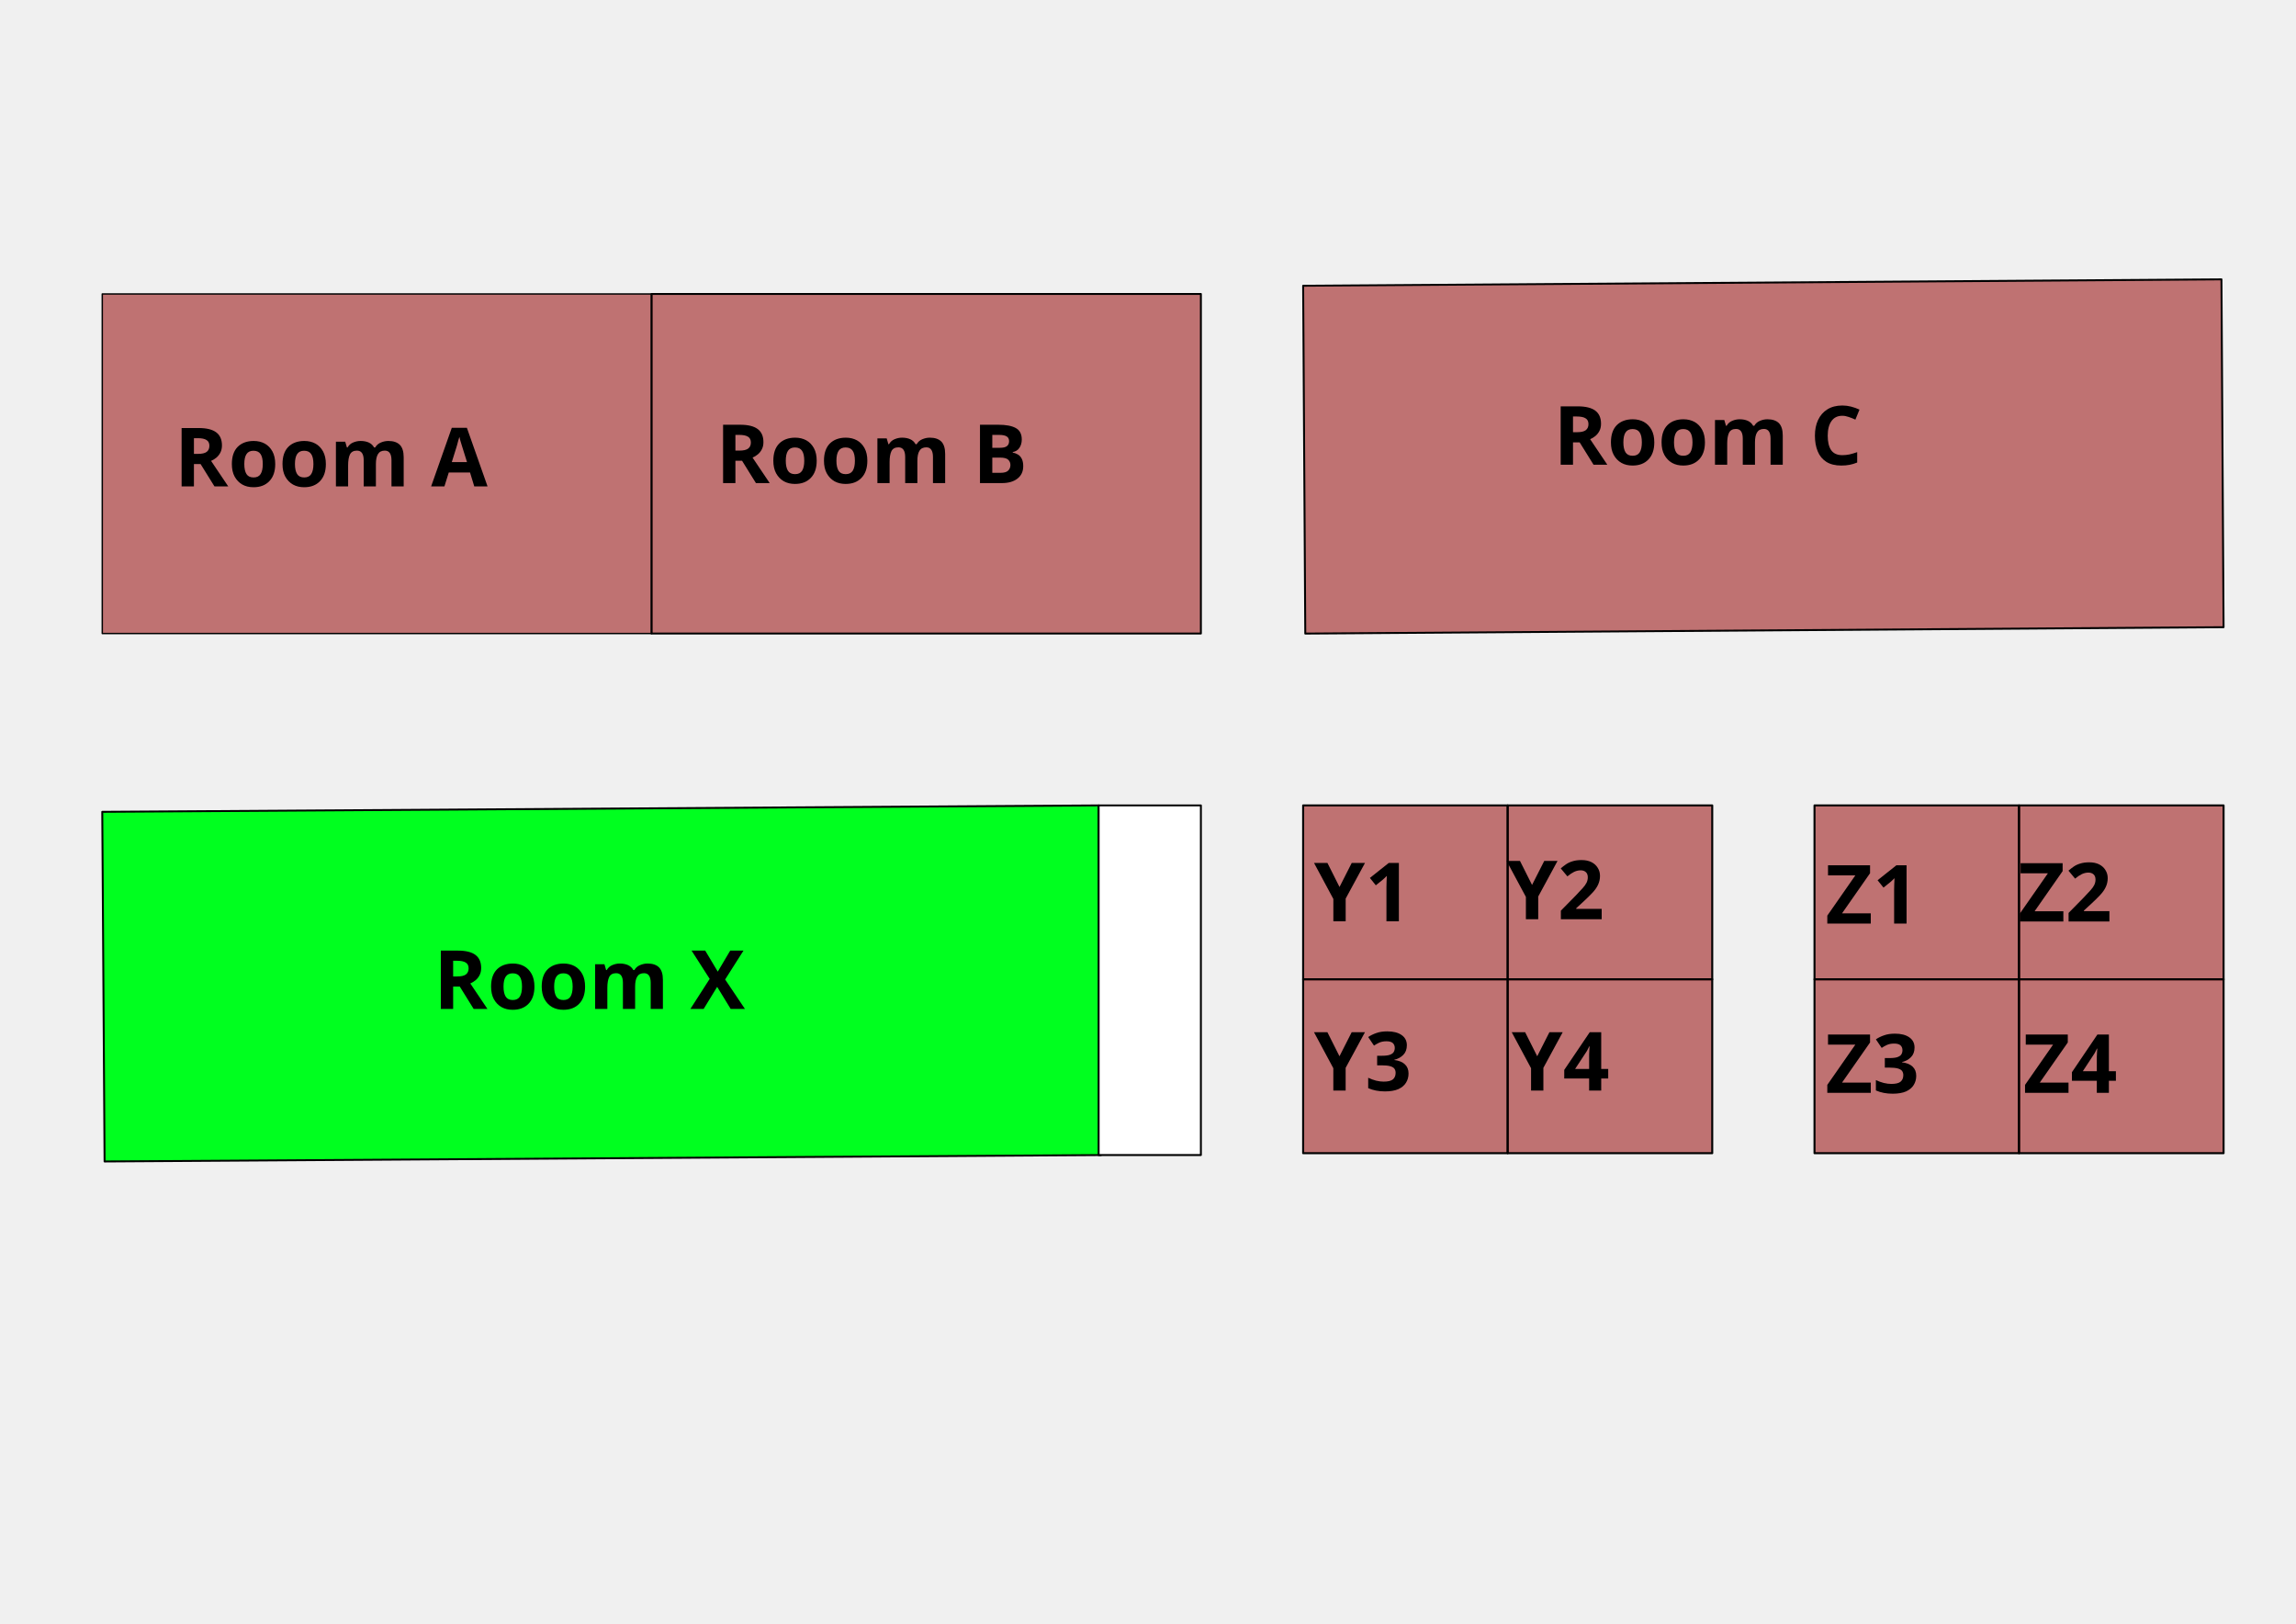
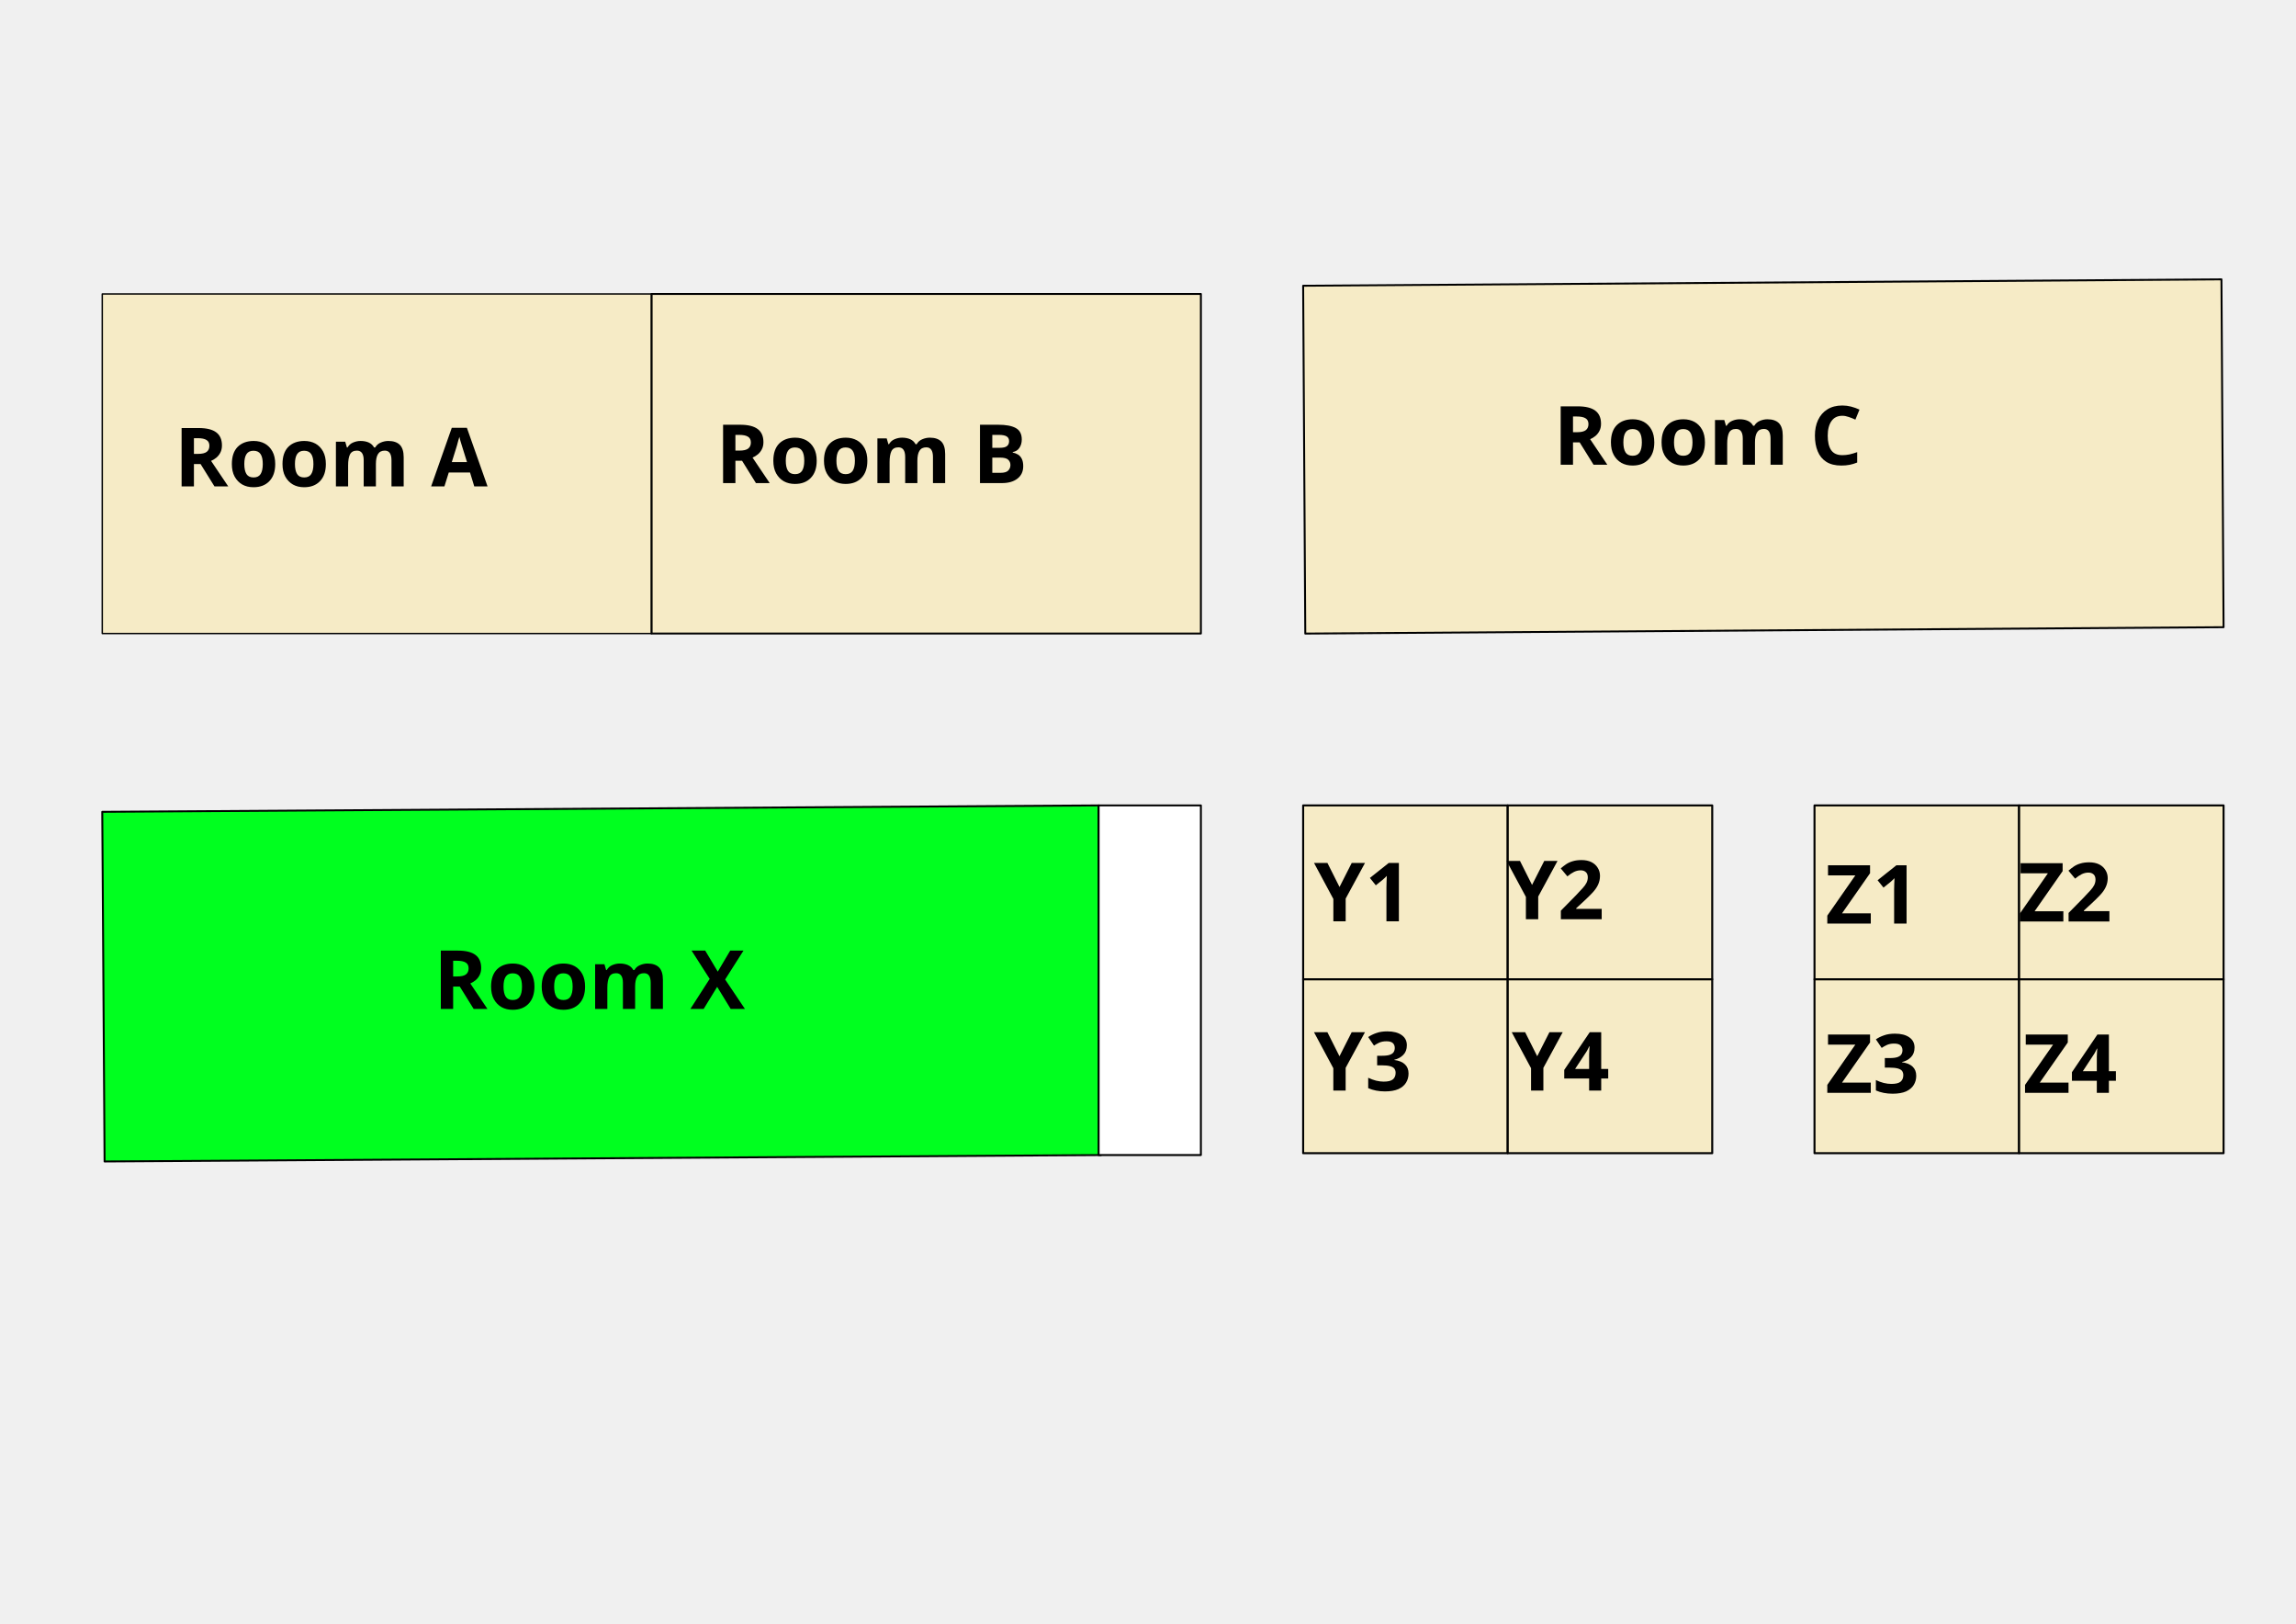
<svg xmlns="http://www.w3.org/2000/svg" width="297mm" height="210mm" viewBox="0 0 297 210" version="1.1" id="SVGRoot">
  <defs id="defs4518" />
  <g id="layer1">
-     <rect style="opacity:1;fill:#9b121290;fill-opacity:1;stroke:#000000;stroke-width:0.183;stroke-linecap:round;stroke-linejoin:round;stroke-miterlimit:4;stroke-dasharray:none;stroke-dashoffset:0;stroke-opacity:1" id="rmA" width="71.056" height="43.915" x="13.229" y="38.021" />
-     <rect style="opacity:1;fill:#9b121290;fill-opacity:1;stroke:#000000;stroke-width:0.25;stroke-linecap:round;stroke-linejoin:round;stroke-miterlimit:4;stroke-dasharray:none;stroke-dashoffset:0;stroke-opacity:1" id="rmB" width="71.056" height="43.915" x="84.285" y="38.021" />
+     <rect style="opacity:1;fill:#fBE8A690;fill-opacity:1;stroke:#000000;stroke-width:0.183;stroke-linecap:round;stroke-linejoin:round;stroke-miterlimit:4;stroke-dasharray:none;stroke-dashoffset:0;stroke-opacity:1" id="rmA" width="71.056" height="43.915" x="13.229" y="38.021" />
+     <rect style="opacity:1;fill:#fBE8A690;fill-opacity:1;stroke:#000000;stroke-width:0.25;stroke-linecap:round;stroke-linejoin:round;stroke-miterlimit:4;stroke-dasharray:none;stroke-dashoffset:0;stroke-opacity:1" id="rmB" width="71.056" height="43.915" x="84.285" y="38.021" />
    <rect style="opacity:1;fill:#00ff1f;fill-opacity:1;stroke:#000000;stroke-width:0.25;stroke-linecap:round;stroke-linejoin:round;stroke-miterlimit:4;stroke-dasharray:none;stroke-dashoffset:0;stroke-opacity:1" id="rmX" width="128.885" height="45.222" x="12.536" y="105.08" transform="matrix(0.9999793,-0.00643977,0.00659721,0.9999782,0,0)" />
    <rect style="opacity:1;fill:#ffffff;fill-opacity:1;stroke:#000000;stroke-width:0.25;stroke-linecap:round;stroke-linejoin:round;stroke-miterlimit:4;stroke-dasharray:none;stroke-dashoffset:0;stroke-opacity:1" id="bath" width="13.229" height="45.218" x="142.112" y="104.167" />
-     <rect style="opacity:1;fill:#9b121290;fill-opacity:1;stroke:#000000;stroke-width:0.25;stroke-linecap:round;stroke-linejoin:round;stroke-miterlimit:4;stroke-dasharray:none;stroke-dashoffset:0;stroke-opacity:1" id="rmC" width="118.79" height="44.988" x="168.341" y="38.127" transform="matrix(0.9999758,-0.00695083,0.00611215,0.9999813,0,0)" />
-     <rect style="opacity:1;fill:#9b121290;fill-opacity:1;stroke:#000000;stroke-width:0.261;stroke-linecap:round;stroke-linejoin:round;stroke-miterlimit:4;stroke-dasharray:none;stroke-dashoffset:0;stroke-opacity:1" id="rmY1" width="26.458" height="22.49" x="168.57" y="104.167" />
-     <rect style="opacity:1;fill:#9b121290;fill-opacity:1;stroke:#000000;stroke-width:0.261;stroke-linecap:round;stroke-linejoin:round;stroke-miterlimit:4;stroke-dasharray:none;stroke-dashoffset:0;stroke-opacity:1" id="rmY3" width="26.458" height="22.49" x="168.57" y="126.656" />
-     <rect style="opacity:1;fill:#9b121290;fill-opacity:1;stroke:#000000;stroke-width:0.261;stroke-linecap:round;stroke-linejoin:round;stroke-miterlimit:4;stroke-dasharray:none;stroke-dashoffset:0;stroke-opacity:1" id="rmY2" width="26.458" height="22.49" x="195.028" y="104.167" />
-     <rect style="opacity:1;fill:#9b121290;fill-opacity:1;stroke:#000000;stroke-width:0.261;stroke-linecap:round;stroke-linejoin:round;stroke-miterlimit:4;stroke-dasharray:none;stroke-dashoffset:0;stroke-opacity:1" id="rmY4" width="26.458" height="22.49" x="195.028" y="126.656" />
-     <rect style="opacity:1;fill:#9b121290;fill-opacity:1;stroke:#000000;stroke-width:0.261;stroke-linecap:round;stroke-linejoin:round;stroke-miterlimit:4;stroke-dasharray:none;stroke-dashoffset:0;stroke-opacity:1" id="rmZ1" width="26.458" height="22.49" x="234.716" y="104.167" />
-     <rect style="opacity:1;fill:#9b121290;fill-opacity:1;stroke:#000000;stroke-width:0.261;stroke-linecap:round;stroke-linejoin:round;stroke-miterlimit:4;stroke-dasharray:none;stroke-dashoffset:0;stroke-opacity:1" id="rmZ3" width="26.458" height="22.49" x="234.716" y="126.656" />
-     <rect style="opacity:1;fill:#9b121290;fill-opacity:1;stroke:#000000;stroke-width:0.261;stroke-linecap:round;stroke-linejoin:round;stroke-miterlimit:4;stroke-dasharray:none;stroke-dashoffset:0;stroke-opacity:1" id="rmZ2" width="26.458" height="22.49" x="261.174" y="104.167" />
-     <rect style="opacity:1;fill:#9b121290;fill-opacity:1;stroke:#000000;stroke-width:0.261;stroke-linecap:round;stroke-linejoin:round;stroke-miterlimit:4;stroke-dasharray:none;stroke-dashoffset:0;stroke-opacity:1" id="rmZ4" width="26.458" height="22.49" x="261.174" y="126.656" />
+     <rect style="opacity:1;fill:#fBE8A690;fill-opacity:1;stroke:#000000;stroke-width:0.25;stroke-linecap:round;stroke-linejoin:round;stroke-miterlimit:4;stroke-dasharray:none;stroke-dashoffset:0;stroke-opacity:1" id="rmC" width="118.79" height="44.988" x="168.341" y="38.127" transform="matrix(0.9999758,-0.00695083,0.00611215,0.9999813,0,0)" />
+     <rect style="opacity:1;fill:#fBE8A690;fill-opacity:1;stroke:#000000;stroke-width:0.261;stroke-linecap:round;stroke-linejoin:round;stroke-miterlimit:4;stroke-dasharray:none;stroke-dashoffset:0;stroke-opacity:1" id="rmY1" width="26.458" height="22.49" x="168.57" y="104.167" />
+     <rect style="opacity:1;fill:#fBE8A690;fill-opacity:1;stroke:#000000;stroke-width:0.261;stroke-linecap:round;stroke-linejoin:round;stroke-miterlimit:4;stroke-dasharray:none;stroke-dashoffset:0;stroke-opacity:1" id="rmY3" width="26.458" height="22.49" x="168.57" y="126.656" />
+     <rect style="opacity:1;fill:#fBE8A690;fill-opacity:1;stroke:#000000;stroke-width:0.261;stroke-linecap:round;stroke-linejoin:round;stroke-miterlimit:4;stroke-dasharray:none;stroke-dashoffset:0;stroke-opacity:1" id="rmY2" width="26.458" height="22.49" x="195.028" y="104.167" />
+     <rect style="opacity:1;fill:#fBE8A690;fill-opacity:1;stroke:#000000;stroke-width:0.261;stroke-linecap:round;stroke-linejoin:round;stroke-miterlimit:4;stroke-dasharray:none;stroke-dashoffset:0;stroke-opacity:1" id="rmY4" width="26.458" height="22.49" x="195.028" y="126.656" />
+     <rect style="opacity:1;fill:#fBE8A690;fill-opacity:1;stroke:#000000;stroke-width:0.261;stroke-linecap:round;stroke-linejoin:round;stroke-miterlimit:4;stroke-dasharray:none;stroke-dashoffset:0;stroke-opacity:1" id="rmZ1" width="26.458" height="22.49" x="234.716" y="104.167" />
+     <rect style="opacity:1;fill:#fBE8A690;fill-opacity:1;stroke:#000000;stroke-width:0.261;stroke-linecap:round;stroke-linejoin:round;stroke-miterlimit:4;stroke-dasharray:none;stroke-dashoffset:0;stroke-opacity:1" id="rmZ3" width="26.458" height="22.49" x="234.716" y="126.656" />
+     <rect style="opacity:1;fill:#fBE8A690;fill-opacity:1;stroke:#000000;stroke-width:0.261;stroke-linecap:round;stroke-linejoin:round;stroke-miterlimit:4;stroke-dasharray:none;stroke-dashoffset:0;stroke-opacity:1" id="rmZ2" width="26.458" height="22.49" x="261.174" y="104.167" />
+     <rect style="opacity:1;fill:#fBE8A690;fill-opacity:1;stroke:#000000;stroke-width:0.261;stroke-linecap:round;stroke-linejoin:round;stroke-miterlimit:4;stroke-dasharray:none;stroke-dashoffset:0;stroke-opacity:1" id="rmZ4" width="26.458" height="22.49" x="261.174" y="126.656" />
    <text xml:space="preserve" style="font-style:normal;font-variant:normal;font-weight:bold;font-stretch:normal;font-size:10.583px;line-height:125%;font-family:sans-serif;-inkscape-font-specification:'sans-serif, Bold';font-variant-ligatures:normal;font-variant-caps:normal;font-variant-numeric:normal;text-align:center;letter-spacing:0px;word-spacing:0px;writing-mode:lr;text-anchor:middle;fill:#000000;fill-opacity:1;stroke:none;stroke-width:0.265px;stroke-linecap:butt;stroke-linejoin:miter;stroke-opacity:1;font-feature-settings:normal;" x="227.795" y="60.102" id="text6626">
      <tspan id="tspan6624" x="227.795" y="60.102" style="stroke-width:0.265px;-inkscape-font-specification:'sans-serif, Bold';font-family:sans-serif;font-weight:bold;font-style:normal;font-stretch:normal;font-variant:normal;font-size:10.583px;text-anchor:middle;text-align:center;writing-mode:lr;font-variant-ligatures:normal;font-variant-caps:normal;font-variant-numeric:normal;font-feature-settings:normal;">Room C</tspan>
    </text>
    <text xml:space="preserve" style="font-style:normal;font-variant:normal;font-weight:bold;font-stretch:normal;font-size:10.583px;line-height:125%;font-family:sans-serif;-inkscape-font-specification:'sans-serif, Bold';font-variant-ligatures:normal;font-variant-caps:normal;font-variant-numeric:normal;font-feature-settings:normal;text-align:center;letter-spacing:0px;word-spacing:0px;writing-mode:lr;text-anchor:middle;fill:#000000;fill-opacity:1;stroke:none;stroke-width:0.265px;stroke-linecap:butt;stroke-linejoin:miter;stroke-opacity:1;" x="119.632" y="62.48" id="text6626-4">
      <tspan id="tspan6646" x="119.632" y="62.48">Room B</tspan>
    </text>
    <text xml:space="preserve" style="font-style:normal;font-variant:normal;font-weight:bold;font-stretch:normal;font-size:10.583px;line-height:125%;font-family:sans-serif;-inkscape-font-specification:'sans-serif, Bold';font-variant-ligatures:normal;font-variant-caps:normal;font-variant-numeric:normal;font-feature-settings:normal;text-align:center;letter-spacing:0px;word-spacing:0px;writing-mode:lr;text-anchor:middle;fill:#000000;fill-opacity:1;stroke:none;stroke-width:0.265px;stroke-linecap:butt;stroke-linejoin:miter;stroke-opacity:1;" x="49.687" y="62.907" id="text6626-4-2">
      <tspan id="tspan6666" x="49.687" y="62.907">Room A</tspan>
    </text>
    <text xml:space="preserve" style="font-style:normal;font-variant:normal;font-weight:bold;font-stretch:normal;font-size:10.583px;line-height:125%;font-family:sans-serif;-inkscape-font-specification:'sans-serif, Bold';font-variant-ligatures:normal;font-variant-caps:normal;font-variant-numeric:normal;font-feature-settings:normal;text-align:center;letter-spacing:0px;word-spacing:0px;writing-mode:lr;text-anchor:middle;fill:#000000;fill-opacity:1;stroke:none;stroke-width:0.265px;stroke-linecap:butt;stroke-linejoin:miter;stroke-opacity:1;" x="83.095" y="130.495" id="text6626-4-2-6">
      <tspan id="tspan6688" x="83.095" y="130.495">Room X</tspan>
    </text>
    <text xml:space="preserve" style="font-style:normal;font-variant:normal;font-weight:bold;font-stretch:normal;font-size:10.583px;line-height:125%;font-family:sans-serif;-inkscape-font-specification:'sans-serif, Bold';font-variant-ligatures:normal;font-variant-caps:normal;font-variant-numeric:normal;font-feature-settings:normal;text-align:center;letter-spacing:0px;word-spacing:0px;writing-mode:lr;text-anchor:middle;fill:#000000;fill-opacity:1;stroke:none;stroke-width:0.265px;stroke-linecap:butt;stroke-linejoin:miter;stroke-opacity:1;" x="183.184" y="119.159" id="text6626-4-2-3">
      <tspan id="tspan6698" x="183.184" y="119.159">Y1</tspan>
    </text>
    <text xml:space="preserve" style="font-style:normal;font-variant:normal;font-weight:bold;font-stretch:normal;font-size:10.583px;line-height:125%;font-family:sans-serif;-inkscape-font-specification:'sans-serif, Bold';font-variant-ligatures:normal;font-variant-caps:normal;font-variant-numeric:normal;font-feature-settings:normal;text-align:center;letter-spacing:0px;word-spacing:0px;writing-mode:lr;text-anchor:middle;fill:#000000;fill-opacity:1;stroke:none;stroke-width:0.265px;stroke-linecap:butt;stroke-linejoin:miter;stroke-opacity:1;" x="208.092" y="118.892" id="text6626-4-2-3-1">
      <tspan id="tspan6718" x="208.092" y="118.892">Y2</tspan>
    </text>
    <text xml:space="preserve" style="font-style:normal;font-variant:normal;font-weight:bold;font-stretch:normal;font-size:10.583px;line-height:125%;font-family:sans-serif;-inkscape-font-specification:'sans-serif, Bold';font-variant-ligatures:normal;font-variant-caps:normal;font-variant-numeric:normal;font-feature-settings:normal;text-align:center;letter-spacing:0px;word-spacing:0px;writing-mode:lr;text-anchor:middle;fill:#000000;fill-opacity:1;stroke:none;stroke-width:0.265px;stroke-linecap:butt;stroke-linejoin:miter;stroke-opacity:1;" x="183.183" y="141.049" id="text6626-4-2-3-1-3">
      <tspan id="tspan6738" x="183.183" y="141.049">Y3</tspan>
    </text>
    <text xml:space="preserve" style="font-style:normal;font-variant:normal;font-weight:bold;font-stretch:normal;font-size:10.583px;line-height:125%;font-family:sans-serif;-inkscape-font-specification:'sans-serif, Bold';font-variant-ligatures:normal;font-variant-caps:normal;font-variant-numeric:normal;font-feature-settings:normal;text-align:center;letter-spacing:0px;word-spacing:0px;writing-mode:lr;text-anchor:middle;fill:#000000;fill-opacity:1;stroke:none;stroke-width:0.265px;stroke-linecap:butt;stroke-linejoin:miter;stroke-opacity:1;" x="208.76" y="141.049" id="text6626-4-2-3-1-3-0">
      <tspan id="tspan6758" x="208.76" y="141.049">Y4</tspan>
    </text>
    <text xml:space="preserve" style="font-style:normal;font-variant:normal;font-weight:bold;font-stretch:normal;font-size:10.583px;line-height:125%;font-family:sans-serif;-inkscape-font-specification:'sans-serif, Bold';font-variant-ligatures:normal;font-variant-caps:normal;font-variant-numeric:normal;font-feature-settings:normal;text-align:center;letter-spacing:0px;word-spacing:0px;writing-mode:lr;text-anchor:middle;fill:#000000;fill-opacity:1;stroke:none;stroke-width:0.265px;stroke-linecap:butt;stroke-linejoin:miter;stroke-opacity:1;" x="249.092" y="119.453" id="text6626-4-2-3-6">
      <tspan id="tspan6796" x="249.092" y="119.453">Z1</tspan>
    </text>
    <text xml:space="preserve" style="font-style:normal;font-variant:normal;font-weight:bold;font-stretch:normal;font-size:10.583px;line-height:125%;font-family:sans-serif;-inkscape-font-specification:'sans-serif, Bold';font-variant-ligatures:normal;font-variant-caps:normal;font-variant-numeric:normal;font-feature-settings:normal;text-align:center;letter-spacing:0px;word-spacing:0px;writing-mode:lr;text-anchor:middle;fill:#000000;fill-opacity:1;stroke:none;stroke-width:0.265px;stroke-linecap:butt;stroke-linejoin:miter;stroke-opacity:1;" x="274" y="119.186" id="text6626-4-2-3-1-0">
      <tspan id="tspan6798" x="274" y="119.186">Z2</tspan>
    </text>
    <text xml:space="preserve" style="font-style:normal;font-variant:normal;font-weight:bold;font-stretch:normal;font-size:10.583px;line-height:125%;font-family:sans-serif;-inkscape-font-specification:'sans-serif, Bold';font-variant-ligatures:normal;font-variant-caps:normal;font-variant-numeric:normal;font-feature-settings:normal;text-align:center;letter-spacing:0px;word-spacing:0px;writing-mode:lr;text-anchor:middle;fill:#000000;fill-opacity:1;stroke:none;stroke-width:0.265px;stroke-linecap:butt;stroke-linejoin:miter;stroke-opacity:1;" x="249.091" y="141.343" id="text6626-4-2-3-1-3-2">
      <tspan id="tspan6800" x="249.091" y="141.343">Z3</tspan>
    </text>
    <text xml:space="preserve" style="font-style:normal;font-variant:normal;font-weight:bold;font-stretch:normal;font-size:10.583px;line-height:125%;font-family:sans-serif;-inkscape-font-specification:'sans-serif, Bold';font-variant-ligatures:normal;font-variant-caps:normal;font-variant-numeric:normal;font-feature-settings:normal;text-align:center;letter-spacing:0px;word-spacing:0px;writing-mode:lr;text-anchor:middle;fill:#000000;fill-opacity:1;stroke:none;stroke-width:0.265px;stroke-linecap:butt;stroke-linejoin:miter;stroke-opacity:1;" x="274.668" y="141.343" id="text6626-4-2-3-1-3-0-1">
      <tspan id="tspan6802" x="274.668" y="141.343">Z4</tspan>
    </text>
  </g>
</svg>
